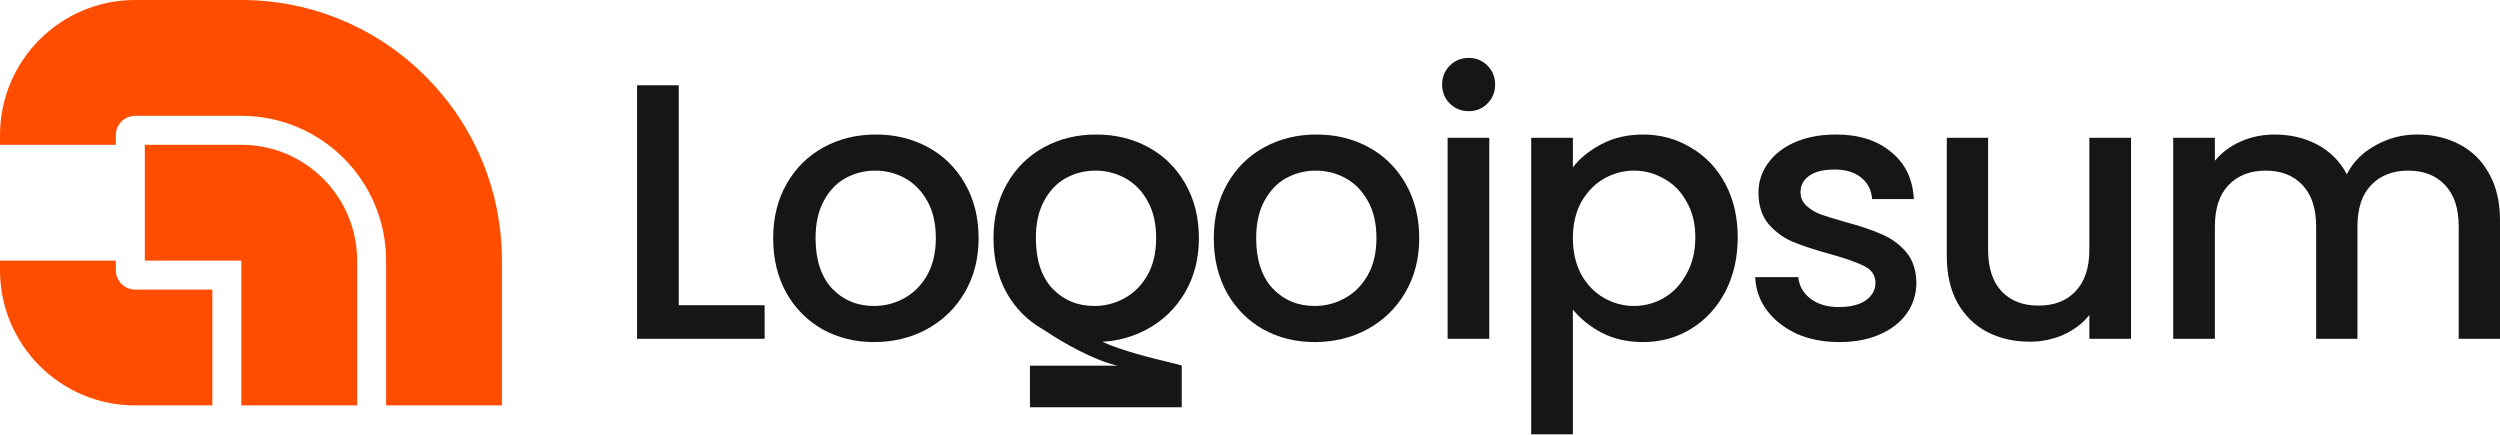
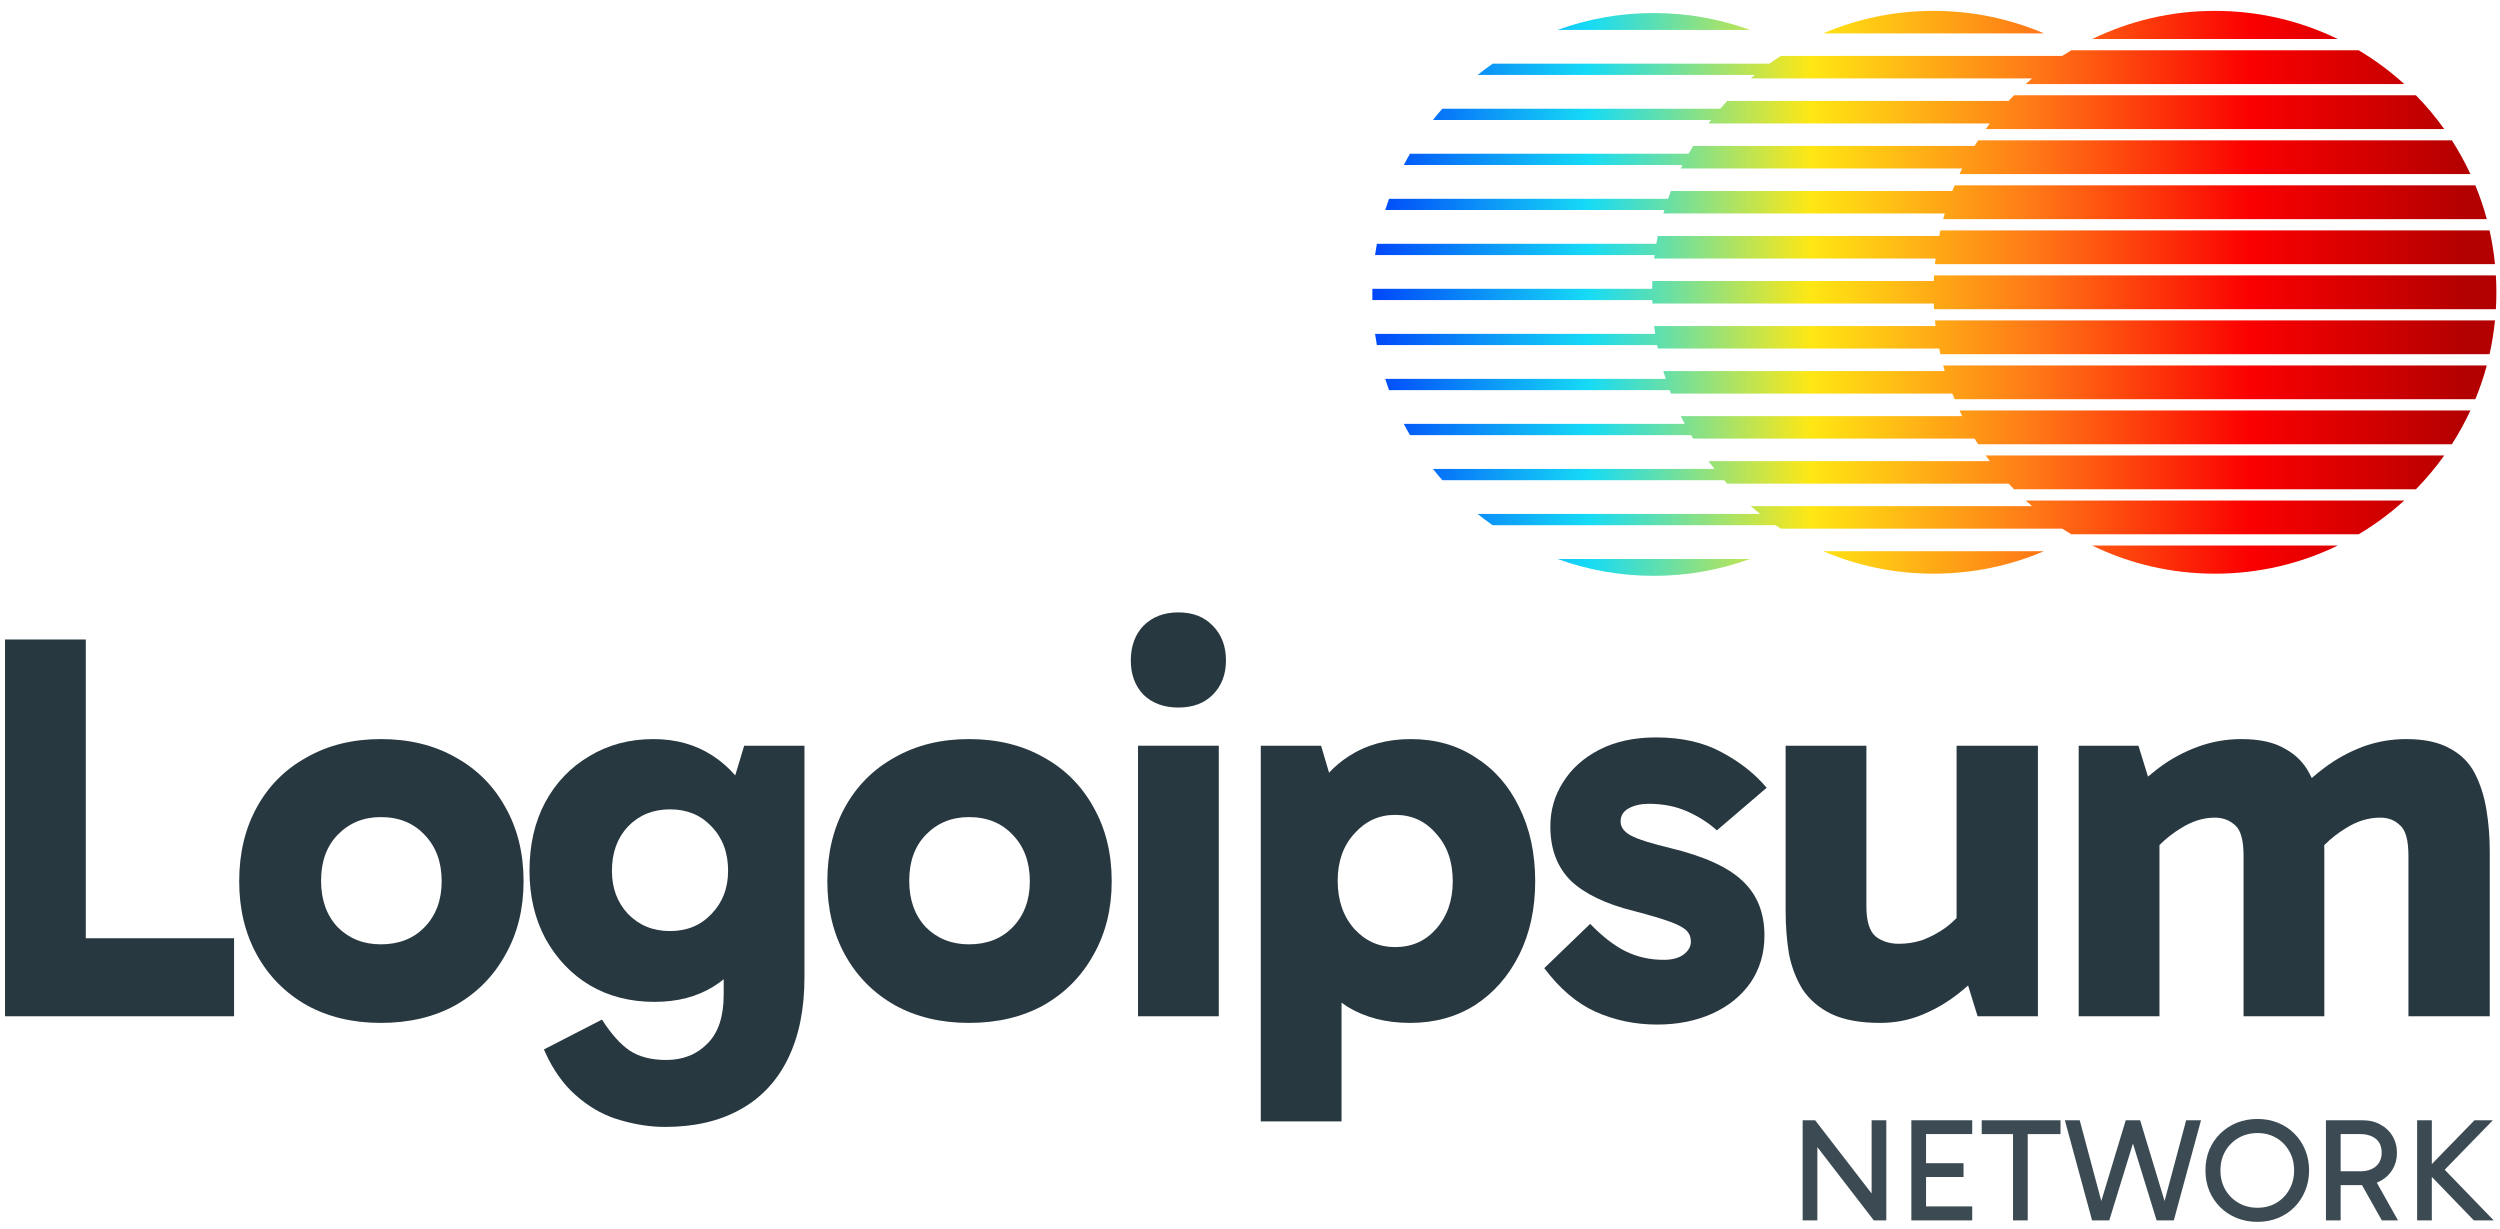
- <svg xmlns="http://www.w3.org/2000/svg" width="259" height="45" viewBox="0 0 259 45" fill="none">
-   <path d="M37 27C37 20.373 31.627 15 25 15H15V27H25V42H37V27Z" fill="#FF4D00" />
-   <path d="M8.74224e-08 28C8.74282e-07 35.732 6.268 42 14 42L22 42L22 30H14C12.895 30 12 29.105 12 28V27L0 27L8.74224e-08 28Z" fill="#FF4D00" />
-   <path d="M25 0C39.912 0 52 12.088 52 27V42H40V27C40 18.716 33.284 12 25 12H14C12.895 12 12 12.895 12 14V15H1.31134e-06V14C2.0982e-06 6.268 6.268 -3.16941e-08 14 0H25Z" fill="#FF4D00" />
-   <path d="M152.17 11.517C151.387 11.517 150.731 11.253 150.2 10.724C149.67 10.195 149.405 9.54 149.405 8.759C149.405 7.978 149.67 7.323 150.2 6.794C150.731 6.265 151.387 6 152.17 6C152.927 6 153.571 6.265 154.101 6.794C154.631 7.323 154.896 7.978 154.896 8.759C154.896 9.54 154.631 10.195 154.101 10.724C153.571 11.253 152.927 11.517 152.17 11.517Z" fill="#161616" />
-   <path d="M154.29 14.276V35.099H149.973V14.276H154.29Z" fill="#161616" />
-   <path fill-rule="evenodd" clip-rule="evenodd" d="M165.942 14.919C164.679 15.574 163.682 16.38 162.95 17.337V14.276H158.633V45H162.95V32.076C163.733 33.033 164.743 33.839 165.98 34.494C167.217 35.124 168.63 35.439 170.221 35.439C172.039 35.439 173.692 34.986 175.182 34.078C176.697 33.146 177.883 31.861 178.742 30.224C179.6 28.561 180.029 26.684 180.029 24.593C180.029 22.502 179.6 20.65 178.742 19.038C177.883 17.425 176.697 16.178 175.182 15.296C173.692 14.389 172.039 13.936 170.221 13.936C168.63 13.936 167.204 14.264 165.942 14.919ZM174.727 20.89C175.333 21.922 175.636 23.157 175.636 24.593C175.636 26.029 175.333 27.289 174.727 28.372C174.147 29.455 173.364 30.287 172.38 30.866C171.42 31.421 170.385 31.698 169.274 31.698C168.189 31.698 167.154 31.421 166.169 30.866C165.21 30.312 164.427 29.506 163.821 28.448C163.24 27.364 162.95 26.105 162.95 24.669C162.95 23.233 163.24 21.985 163.821 20.927C164.427 19.869 165.21 19.063 166.169 18.509C167.154 17.954 168.189 17.677 169.274 17.677C170.385 17.677 171.42 17.954 172.38 18.509C173.364 19.038 174.147 19.831 174.727 20.89Z" fill="#161616" />
-   <path d="M190.547 35.439C188.906 35.439 187.429 35.149 186.116 34.57C184.829 33.965 183.806 33.159 183.049 32.151C182.291 31.118 181.887 29.972 181.837 28.712H186.306C186.381 29.594 186.798 30.337 187.555 30.942C188.338 31.521 189.31 31.811 190.471 31.811C191.683 31.811 192.617 31.584 193.274 31.131C193.955 30.652 194.296 30.047 194.296 29.317C194.296 28.536 193.917 27.956 193.16 27.578C192.428 27.201 191.254 26.785 189.638 26.331C188.073 25.903 186.798 25.487 185.813 25.084C184.829 24.681 183.97 24.064 183.238 23.233C182.531 22.401 182.178 21.305 182.178 19.945C182.178 18.836 182.506 17.828 183.162 16.922C183.819 15.989 184.753 15.259 185.965 14.73C187.202 14.201 188.616 13.936 190.206 13.936C192.579 13.936 194.485 14.541 195.924 15.75C197.389 16.934 198.171 18.559 198.272 20.625H193.955C193.879 19.693 193.501 18.95 192.819 18.395C192.137 17.841 191.216 17.564 190.055 17.564C188.919 17.564 188.048 17.778 187.442 18.206C186.836 18.635 186.533 19.202 186.533 19.907C186.533 20.461 186.735 20.927 187.139 21.305C187.543 21.683 188.035 21.985 188.616 22.212C189.196 22.414 190.055 22.678 191.191 23.006C192.706 23.409 193.943 23.825 194.902 24.253C195.887 24.656 196.732 25.261 197.439 26.067C198.146 26.873 198.512 27.944 198.537 29.279C198.537 30.463 198.209 31.521 197.553 32.453C196.896 33.386 195.962 34.116 194.75 34.645C193.564 35.174 192.163 35.439 190.547 35.439Z" fill="#161616" />
-   <path d="M254.796 14.956C253.509 14.276 252.045 13.936 250.404 13.936C248.864 13.936 247.424 14.314 246.086 15.07C244.748 15.8 243.764 16.796 243.133 18.055C242.426 16.72 241.416 15.7 240.103 14.994C238.79 14.289 237.301 13.936 235.634 13.936C234.397 13.936 233.236 14.175 232.15 14.654C231.065 15.133 230.169 15.8 229.462 16.657V14.276H225.144V35.099H229.462V23.459C229.462 21.595 229.929 20.172 230.863 19.189C231.822 18.181 233.11 17.677 234.726 17.677C236.341 17.677 237.616 18.181 238.55 19.189C239.484 20.172 239.952 21.595 239.952 23.459V35.099H244.231V23.459C244.231 21.595 244.698 20.172 245.632 19.189C246.591 18.181 247.879 17.677 249.495 17.677C251.11 17.677 252.385 18.181 253.32 19.189C254.254 20.172 254.721 21.595 254.721 23.459V35.099H259V22.817C259 20.927 258.621 19.315 257.864 17.98C257.132 16.644 256.109 15.637 254.796 14.956Z" fill="#161616" />
-   <path d="M220.774 35.099V14.276H216.457V25.878C216.457 27.742 215.977 29.178 215.018 30.186C214.083 31.169 212.809 31.66 211.193 31.66C209.577 31.66 208.302 31.169 207.368 30.186C206.434 29.178 205.967 27.742 205.967 25.878V14.276H201.687V26.52C201.687 28.41 202.054 30.022 202.786 31.358C203.543 32.693 204.566 33.701 205.853 34.381C207.166 35.061 208.643 35.401 210.284 35.401C211.521 35.401 212.682 35.162 213.768 34.683C214.879 34.179 215.775 33.499 216.457 32.642V35.099H220.774Z" fill="#161616" />
-   <path fill-rule="evenodd" clip-rule="evenodd" d="M130.86 34.116C132.451 34.998 134.231 35.439 136.2 35.439C138.195 35.439 140.012 34.998 141.653 34.116C143.32 33.209 144.632 31.937 145.592 30.299C146.551 28.662 147.031 26.785 147.031 24.669C147.031 22.552 146.564 20.675 145.63 19.038C144.696 17.4 143.421 16.14 141.805 15.259C140.189 14.377 138.384 13.936 136.389 13.936C134.395 13.936 132.59 14.377 130.974 15.259C129.358 16.14 128.083 17.4 127.149 19.038C126.215 20.675 125.748 22.552 125.748 24.669C125.748 26.81 126.202 28.7 127.111 30.337C128.02 31.95 129.27 33.209 130.86 34.116ZM139.305 30.904C138.346 31.433 137.311 31.698 136.2 31.698C134.458 31.698 133.006 31.093 131.845 29.884C130.709 28.649 130.141 26.911 130.141 24.669C130.141 23.157 130.419 21.885 130.974 20.852C131.529 19.794 132.274 19 133.208 18.471C134.168 17.942 135.203 17.677 136.314 17.677C137.425 17.677 138.46 17.942 139.419 18.471C140.378 19 141.148 19.794 141.729 20.852C142.31 21.885 142.6 23.157 142.6 24.669C142.6 26.18 142.297 27.465 141.691 28.523C141.085 29.581 140.29 30.375 139.305 30.904Z" fill="#161616" />
-   <path fill-rule="evenodd" clip-rule="evenodd" d="M108.124 34.164C108.095 34.148 108.066 34.133 108.037 34.116C106.446 33.209 105.196 31.95 104.287 30.337C103.379 28.7 102.924 26.81 102.924 24.669C102.924 22.552 103.391 20.675 104.325 19.038C105.259 17.4 106.534 16.14 108.15 15.259C109.766 14.377 111.571 13.936 113.566 13.936C115.56 13.936 117.365 14.377 118.981 15.259C120.597 16.14 121.872 17.4 122.806 19.038C123.74 20.675 124.207 22.552 124.207 24.669C124.207 26.785 123.727 28.662 122.768 30.299C121.809 31.937 120.496 33.209 118.829 34.116C117.418 34.875 115.876 35.307 114.204 35.413C116.253 36.349 119.371 37.104 121.121 37.529C121.87 37.71 122.369 37.831 122.427 37.879L122.43 37.88V42.191H106.701V37.88H115.765C113.459 37.36 110.328 35.654 108.124 34.164ZM113.376 31.698C114.487 31.698 115.522 31.433 116.482 30.904C117.466 30.375 118.261 29.581 118.867 28.523C119.473 27.465 119.776 26.18 119.776 24.669C119.776 23.157 119.486 21.885 118.905 20.852C118.325 19.794 117.554 19 116.595 18.471C115.636 17.942 114.601 17.677 113.49 17.677C112.379 17.677 111.344 17.942 110.384 18.471C109.45 19 108.706 19.794 108.15 20.852C107.595 21.885 107.317 23.157 107.317 24.669C107.317 26.911 107.885 28.649 109.021 29.884C110.183 31.093 111.634 31.698 113.376 31.698Z" fill="#161616" />
-   <path fill-rule="evenodd" clip-rule="evenodd" d="M85.213 34.116C86.803 34.998 88.583 35.439 90.552 35.439C92.547 35.439 94.365 34.998 96.005 34.116C97.672 33.209 98.985 31.937 99.944 30.299C100.903 28.662 101.383 26.785 101.383 24.669C101.383 22.552 100.916 20.675 99.982 19.038C99.048 17.4 97.773 16.14 96.157 15.259C94.541 14.377 92.736 13.936 90.742 13.936C88.747 13.936 86.942 14.377 85.326 15.259C83.71 16.14 82.436 17.4 81.501 19.038C80.567 20.675 80.1 22.552 80.1 24.669C80.1 26.81 80.555 28.7 81.464 30.337C82.372 31.95 83.622 33.209 85.213 34.116ZM93.658 30.904C92.698 31.433 91.663 31.698 90.552 31.698C88.81 31.698 87.359 31.093 86.197 29.884C85.061 28.649 84.493 26.911 84.493 24.669C84.493 23.157 84.771 21.885 85.326 20.852C85.882 19.794 86.626 19 87.561 18.471C88.52 17.942 89.555 17.677 90.666 17.677C91.777 17.677 92.812 17.942 93.771 18.471C94.731 19 95.501 19.794 96.081 20.852C96.662 21.885 96.952 23.157 96.952 24.669C96.952 26.18 96.649 27.465 96.043 28.523C95.438 29.581 94.642 30.375 93.658 30.904Z" fill="#161616" />
-   <path d="M70.317 31.622H79.216V35.099H66V8.834H70.317V31.622Z" fill="#161616" />
+ <svg xmlns="http://www.w3.org/2000/svg" width="177" height="87" viewBox="0 0 177 87" fill="none">
+   <path d="M165.515 2.763C162.888 1.486 159.938 0.77 156.82 0.77C153.703 0.77 150.753 1.486 148.126 2.763H165.515Z" fill="url(#paint0_linear_5130_718)" />
+   <path d="M146.006 3.958C146.217 3.821 146.431 3.688 146.647 3.559H166.993C168.15 4.248 169.231 5.05 170.221 5.95H143.42C143.568 5.815 143.719 5.682 143.871 5.552H123.948C124.044 5.469 124.142 5.387 124.24 5.307H104.615C104.96 5.03 105.314 4.764 105.678 4.51H125.274C125.539 4.319 125.808 4.135 126.082 3.958H146.006Z" fill="url(#paint1_linear_5130_718)" />
+   <path d="M173.052 9.138C172.447 8.289 171.776 7.49 171.048 6.747H142.592C142.464 6.878 142.337 7.011 142.212 7.146H122.289C122.121 7.327 121.957 7.51 121.796 7.697H102.116C101.888 7.957 101.666 8.223 101.451 8.494H121.144C121.081 8.576 121.019 8.657 120.957 8.74H140.88C140.781 8.871 140.684 9.004 140.589 9.138H173.052Z" fill="url(#paint2_linear_5130_718)" />
+   <path d="M139.799 10.333C139.881 10.2 139.964 10.067 140.049 9.935H173.592C174.082 10.698 174.522 11.496 174.907 12.326H138.734C138.796 12.192 138.859 12.059 138.924 11.927H119.001C119.041 11.845 119.082 11.764 119.123 11.682H99.389C99.529 11.413 99.674 11.147 99.826 10.885H119.551C119.657 10.699 119.765 10.515 119.876 10.333H139.799Z" fill="url(#paint3_linear_5130_718)" />
+   <path d="M176.064 15.514C175.844 14.694 175.573 13.896 175.255 13.123H138.386C138.332 13.255 138.279 13.388 138.227 13.521H118.304C118.233 13.704 118.165 13.888 118.1 14.073H98.342C98.247 14.336 98.157 14.602 98.073 14.87H117.838C117.813 14.951 117.789 15.033 117.765 15.115H137.688C137.65 15.247 137.613 15.38 137.577 15.514H176.064Z" fill="url(#paint4_linear_5130_718)" />
+   <path d="M137.295 16.709C137.323 16.576 137.351 16.443 137.381 16.31H176.26C176.435 17.091 176.565 17.889 176.645 18.701H136.995C137.009 18.568 137.023 18.435 137.039 18.303H117.116C117.125 18.221 117.136 18.139 117.146 18.058H97.354C97.392 17.79 97.435 17.524 97.483 17.261H117.268C117.3 17.076 117.335 16.892 117.372 16.709H137.295Z" fill="url(#paint5_linear_5130_718)" />
+   <path d="M176.744 20.694C176.744 21.095 176.732 21.494 176.708 21.889H136.932C136.924 21.756 136.918 21.624 136.913 21.491H116.989C116.986 21.409 116.983 21.327 116.981 21.245H97.165C97.162 21.113 97.161 20.98 97.161 20.847C97.161 20.714 97.162 20.581 97.165 20.448H116.975C116.977 20.264 116.982 20.08 116.989 19.897H136.913C136.918 19.764 136.924 19.631 136.932 19.498H176.708C176.732 19.894 176.744 20.292 176.744 20.694Z" fill="url(#paint6_linear_5130_718)" />
+   <path d="M176.645 22.686C176.565 23.498 176.435 24.296 176.26 25.077H137.381C137.351 24.944 137.323 24.812 137.295 24.678H117.372C117.356 24.597 117.34 24.515 117.324 24.433H97.483C97.435 24.169 97.392 23.904 97.354 23.636H117.189C117.162 23.453 117.138 23.269 117.116 23.084H137.039C137.023 22.952 137.009 22.819 136.995 22.686H176.645Z" fill="url(#paint7_linear_5130_718)" />
+   <path d="M138.227 27.866C138.279 28 138.332 28.132 138.386 28.264H175.255C175.573 27.491 175.844 26.693 176.064 25.874H137.577C137.613 26.007 137.65 26.14 137.688 26.272H117.765C117.819 26.457 117.875 26.641 117.935 26.824H98.073C98.157 27.092 98.247 27.358 98.342 27.621H118.211C118.241 27.703 118.272 27.785 118.304 27.866H138.227Z" fill="url(#paint8_linear_5130_718)" />
+   <path d="M174.907 29.061C174.522 29.891 174.082 30.689 173.592 31.452H140.049C139.964 31.32 139.881 31.188 139.799 31.054H119.876C119.826 30.972 119.777 30.891 119.729 30.808H99.826C99.674 30.547 99.529 30.281 99.389 30.012H119.282C119.186 29.829 119.092 29.645 119.001 29.46H138.924C138.859 29.328 138.796 29.195 138.734 29.061H174.907Z" fill="url(#paint9_linear_5130_718)" />
+   <path d="M142.212 34.242C142.337 34.376 142.464 34.509 142.592 34.64H171.048C171.776 33.897 172.447 33.098 173.052 32.249H140.589C140.684 32.383 140.781 32.516 140.88 32.648H120.957C121.097 32.834 121.24 33.018 121.387 33.199H101.451C101.666 33.471 101.888 33.736 102.116 33.996H122.065C122.139 34.079 122.214 34.16 122.289 34.242H142.212Z" fill="url(#paint10_linear_5130_718)" />
+   <path d="M170.221 35.437C169.231 36.337 168.15 37.139 166.993 37.828H146.647C146.431 37.699 146.217 37.566 146.006 37.429H126.082C125.958 37.349 125.835 37.267 125.713 37.184H105.678C105.314 36.93 104.96 36.664 104.615 36.387H124.621C124.393 36.208 124.168 36.024 123.948 35.835H143.871C143.719 35.705 143.568 35.572 143.42 35.437H170.221Z" fill="url(#paint11_linear_5130_718)" />
+   <path d="M148.126 38.625C150.753 39.901 153.703 40.617 156.82 40.617C159.938 40.617 162.888 39.901 165.515 38.625H148.126Z" fill="url(#paint12_linear_5130_718)" />
+   <path d="M123.897 2.119C121.772 1.345 119.477 0.923 117.084 0.923C114.691 0.923 112.396 1.345 110.271 2.119H123.897Z" fill="url(#paint13_linear_5130_718)" />
+   <path d="M110.271 39.575C112.396 40.348 114.691 40.77 117.084 40.77C119.477 40.77 121.772 40.348 123.897 39.575H110.271Z" fill="url(#paint14_linear_5130_718)" />
+   <path d="M136.897 0.77C139.673 0.77 142.317 1.338 144.718 2.364H129.076C131.477 1.338 134.121 0.77 136.897 0.77Z" fill="url(#paint15_linear_5130_718)" />
+   <path d="M136.897 40.617C134.121 40.617 131.477 40.049 129.076 39.023H144.718C142.317 40.049 139.673 40.617 136.897 40.617Z" fill="url(#paint16_linear_5130_718)" />
+   <path d="M171.132 86.404V79.316H172.173V86.404H171.132ZM175.149 86.404L171.788 82.927V82.813L175.191 79.316H176.492L172.735 83.177L172.839 82.563L176.555 86.404H175.149Z" fill="rgb(39, 56, 65, 0.9)" />
+   <path d="M164.677 86.404V79.316H167.28C167.765 79.316 168.189 79.42 168.549 79.628C168.917 79.829 169.202 80.103 169.403 80.45C169.604 80.797 169.705 81.186 169.705 81.616C169.705 82.046 169.604 82.435 169.403 82.782C169.202 83.129 168.917 83.403 168.549 83.604C168.189 83.805 167.765 83.906 167.28 83.906H165.531V82.927H167.103C167.561 82.927 167.928 82.813 168.206 82.584C168.483 82.348 168.622 82.025 168.622 81.616C168.622 81.179 168.483 80.849 168.206 80.627C167.928 80.405 167.561 80.294 167.103 80.294H165.521L165.718 80.055V86.404H164.677ZM168.633 86.404L166.978 83.458H168.123L169.778 86.404H168.633Z" fill="rgb(39, 56, 65, 0.9)" />
+   <path d="M156.146 82.865C156.146 82.338 156.237 81.852 156.417 81.408C156.604 80.964 156.865 80.579 157.198 80.252C157.531 79.926 157.919 79.673 158.363 79.493C158.814 79.312 159.304 79.222 159.831 79.222C160.351 79.222 160.834 79.312 161.278 79.493C161.722 79.673 162.107 79.926 162.433 80.252C162.766 80.579 163.023 80.964 163.203 81.408C163.391 81.852 163.484 82.338 163.484 82.865C163.484 83.385 163.391 83.868 163.203 84.312C163.023 84.756 162.766 85.144 162.433 85.478C162.107 85.804 161.722 86.057 161.278 86.237C160.834 86.418 160.351 86.508 159.831 86.508C159.304 86.508 158.814 86.418 158.363 86.237C157.919 86.057 157.531 85.804 157.198 85.478C156.865 85.144 156.604 84.756 156.417 84.312C156.237 83.868 156.146 83.385 156.146 82.865ZM157.208 82.865C157.208 83.371 157.322 83.826 157.551 84.228C157.78 84.624 158.093 84.936 158.488 85.165C158.884 85.394 159.331 85.509 159.831 85.509C160.33 85.509 160.775 85.394 161.163 85.165C161.552 84.936 161.857 84.624 162.079 84.228C162.308 83.826 162.423 83.371 162.423 82.865C162.423 82.352 162.308 81.897 162.079 81.501C161.857 81.106 161.552 80.794 161.163 80.565C160.775 80.336 160.33 80.221 159.831 80.221C159.331 80.221 158.884 80.336 158.488 80.565C158.093 80.794 157.78 81.106 157.551 81.501C157.322 81.897 157.208 82.352 157.208 82.865Z" fill="rgb(39, 56, 65, 0.9)" />
+   <path d="M152.688 86.404L150.741 80.086L150.502 79.316H151.522L153.51 85.883L153.052 85.779L154.78 79.316H155.831L153.906 86.404H152.688ZM148.119 86.404L146.193 79.316H147.244L148.972 85.779L148.514 85.883L150.502 79.316H151.522L151.283 80.086L149.336 86.404H148.119Z" fill="rgb(39, 56, 65, 0.9)" />
+   <path d="M142.522 86.404V80.096H143.563V86.404H142.522ZM140.305 80.294V79.316H145.884V80.294H140.305Z" fill="rgb(39, 56, 65, 0.9)" />
+   <path d="M136.155 83.333V82.355H139.018V83.333H136.155ZM136.124 80.294L136.364 79.961V85.582L136.072 85.415H139.632V86.404H135.323V79.316H139.632V80.294H136.124Z" fill="rgb(39, 56, 65, 0.9)" />
+   <path d="M132.666 86.404L128.086 80.461L128.669 80.294V86.404H127.628V79.316H128.513L132.937 85.051H132.51V79.316H133.551V86.404H132.666Z" fill="rgb(39, 56, 65, 0.9)" />
+   <path d="M80.571 52.797V71.952H86.29V52.797H80.571Z" fill="#283841" />
+   <path d="M80.962 44.297C80.362 44.924 80.061 45.746 80.061 46.765C80.061 47.757 80.362 48.567 80.962 49.193C81.589 49.794 82.412 50.094 83.43 50.094C84.448 50.094 85.258 49.794 85.859 49.193C86.485 48.567 86.799 47.757 86.799 46.765C86.799 45.746 86.485 44.924 85.859 44.297C85.258 43.67 84.448 43.357 83.43 43.357C82.412 43.357 81.589 43.67 80.962 44.297Z" fill="#283841" />
+   <path d="M112.976 71.638C114.334 72.239 115.783 72.539 117.324 72.539C118.786 72.539 120.092 72.278 121.241 71.756C122.39 71.234 123.291 70.502 123.944 69.562C124.597 68.596 124.923 67.486 124.923 66.233C124.923 64.614 124.401 63.321 123.356 62.355C122.338 61.389 120.641 60.618 118.264 60.044C116.854 59.704 115.914 59.404 115.444 59.143C114.974 58.882 114.739 58.555 114.739 58.163C114.739 57.746 114.935 57.432 115.326 57.223C115.718 57.014 116.188 56.91 116.737 56.91C117.755 56.91 118.669 57.093 119.479 57.458C120.288 57.824 120.98 58.268 121.555 58.79L125.08 55.774C124.244 54.782 123.187 53.946 121.907 53.267C120.628 52.562 119.074 52.209 117.246 52.209C115.705 52.209 114.373 52.497 113.25 53.071C112.127 53.646 111.266 54.416 110.665 55.382C110.064 56.322 109.764 57.367 109.764 58.516C109.764 60.109 110.247 61.389 111.213 62.355C112.206 63.295 113.707 64.013 115.718 64.509C116.815 64.796 117.651 65.044 118.225 65.253C118.8 65.462 119.191 65.671 119.4 65.88C119.609 66.089 119.714 66.35 119.714 66.663C119.714 67.029 119.531 67.343 119.165 67.604C118.826 67.839 118.369 67.956 117.794 67.956C116.828 67.956 115.94 67.76 115.131 67.369C114.321 66.977 113.472 66.324 112.584 65.41L109.333 68.544C110.43 70.006 111.644 71.037 112.976 71.638Z" fill="#283841" />
+   <path d="M147.171 71.952V52.797H151.402L152.078 54.984C152.273 54.817 152.474 54.653 152.681 54.493C152.737 54.45 152.794 54.407 152.851 54.364C153.687 53.737 154.601 53.241 155.593 52.875C156.585 52.51 157.617 52.327 158.688 52.327C159.967 52.327 160.986 52.549 161.743 52.993C162.526 53.411 163.114 53.998 163.506 54.756C163.564 54.862 163.62 54.971 163.673 55.081C163.959 54.833 164.256 54.594 164.563 54.364C165.399 53.737 166.3 53.241 167.266 52.875C168.258 52.51 169.29 52.327 170.36 52.327C171.64 52.327 172.672 52.549 173.455 52.993C174.238 53.411 174.826 53.998 175.218 54.756C175.609 55.513 175.884 56.375 176.04 57.341C176.197 58.281 176.275 59.26 176.275 60.279V71.952H170.517V60.592C170.517 59.495 170.321 58.777 169.93 58.438C169.564 58.072 169.094 57.889 168.519 57.889C167.684 57.889 166.874 58.137 166.091 58.633C165.541 58.963 165.031 59.364 164.558 59.834C164.562 59.982 164.563 60.13 164.563 60.279V71.952H158.844V60.592C158.844 59.495 158.648 58.777 158.257 58.438C157.865 58.072 157.382 57.889 156.807 57.889C155.998 57.889 155.201 58.137 154.418 58.633C153.87 58.962 153.361 59.361 152.89 59.829V71.952H147.171Z" fill="#283841" />
+   <path d="M133.12 72.422C131.71 72.422 130.561 72.213 129.673 71.795C128.812 71.377 128.133 70.803 127.636 70.071C127.166 69.314 126.84 68.465 126.657 67.525C126.5 66.559 126.422 65.541 126.422 64.47V52.797H132.141V64.157C132.141 65.227 132.363 65.945 132.807 66.311C133.251 66.65 133.799 66.82 134.452 66.82C135.027 66.82 135.588 66.729 136.137 66.546C136.685 66.337 137.22 66.05 137.742 65.684C138.018 65.478 138.279 65.249 138.526 64.999V52.797H144.284V71.952H140.014L139.341 69.775C139.105 69.982 138.86 70.185 138.604 70.385C137.795 71.011 136.933 71.508 136.019 71.873C135.105 72.239 134.139 72.422 133.12 72.422Z" fill="#283841" />
+   <path fill-rule="evenodd" clip-rule="evenodd" d="M99.839 72.422C98.141 72.422 96.666 72.043 95.413 71.286C95.265 71.192 95.121 71.092 94.982 70.988V79.394H89.263V52.797H93.532L94.097 54.705C94.516 54.258 94.981 53.871 95.491 53.541C96.744 52.732 98.207 52.327 99.878 52.327C101.628 52.327 103.155 52.758 104.461 53.62C105.793 54.455 106.824 55.63 107.556 57.145C108.313 58.66 108.692 60.409 108.692 62.394C108.692 64.353 108.313 66.089 107.556 67.604C106.798 69.118 105.754 70.306 104.422 71.168C103.09 72.004 101.562 72.422 99.839 72.422ZM98.781 67.055C99.957 67.055 100.923 66.624 101.68 65.763C102.463 64.875 102.855 63.752 102.855 62.394C102.855 61.01 102.463 59.887 101.68 59.025C100.923 58.137 99.957 57.693 98.781 57.693C97.632 57.693 96.666 58.137 95.883 59.025C95.099 59.887 94.708 60.997 94.708 62.355C94.708 63.739 95.099 64.875 95.883 65.763C96.666 66.624 97.632 67.055 98.781 67.055Z" fill="#283841" />
+   <path fill-rule="evenodd" clip-rule="evenodd" d="M68.603 72.422C66.618 72.422 64.869 72.004 63.354 71.168C61.84 70.306 60.664 69.118 59.829 67.604C58.993 66.089 58.575 64.353 58.575 62.394C58.575 60.409 58.993 58.66 59.829 57.145C60.664 55.63 61.84 54.455 63.354 53.62C64.869 52.758 66.618 52.327 68.603 52.327C70.614 52.327 72.376 52.758 73.891 53.62C75.406 54.455 76.581 55.63 77.416 57.145C78.278 58.66 78.709 60.409 78.709 62.394C78.709 64.353 78.278 66.089 77.416 67.604C76.581 69.118 75.406 70.306 73.891 71.168C72.376 72.004 70.614 72.422 68.603 72.422ZM68.603 66.859C69.882 66.859 70.914 66.455 71.697 65.645C72.507 64.809 72.912 63.726 72.912 62.394C72.912 61.036 72.507 59.939 71.697 59.104C70.914 58.268 69.882 57.85 68.603 57.85C67.376 57.85 66.357 58.268 65.548 59.104C64.764 59.913 64.373 60.997 64.373 62.355C64.373 63.713 64.764 64.809 65.548 65.645C66.357 66.455 67.376 66.859 68.603 66.859Z" fill="#283841" />
+   <path fill-rule="evenodd" clip-rule="evenodd" d="M43.951 79.316C45.022 79.629 46.067 79.786 47.085 79.786C49.148 79.786 50.911 79.381 52.373 78.572C53.862 77.762 54.998 76.561 55.781 74.968C56.564 73.375 56.956 71.455 56.956 69.21V52.797H52.687L52.055 54.897C51.586 54.357 51.052 53.892 50.454 53.502C49.252 52.719 47.855 52.327 46.263 52.327C44.565 52.327 43.05 52.732 41.719 53.541C40.387 54.325 39.342 55.421 38.585 56.832C37.854 58.216 37.488 59.822 37.488 61.65C37.488 63.452 37.867 65.058 38.624 66.468C39.407 67.878 40.452 68.975 41.758 69.758C43.09 70.541 44.617 70.933 46.341 70.933C47.96 70.933 49.357 70.568 50.532 69.836C50.656 69.758 50.777 69.677 50.895 69.592C50.94 69.56 50.985 69.527 51.029 69.493C51.1 69.44 51.169 69.386 51.237 69.33V70.424C51.237 71.965 50.858 73.114 50.101 73.871C49.344 74.654 48.365 75.046 47.163 75.046C46.119 75.046 45.257 74.824 44.578 74.38C43.925 73.936 43.272 73.205 42.62 72.187L38.507 74.302L38.82 74.968C39.421 76.143 40.165 77.083 41.053 77.788C41.941 78.519 42.907 79.028 43.951 79.316ZM50.375 64.705C49.618 65.514 48.639 65.919 47.438 65.919C46.236 65.919 45.244 65.514 44.461 64.705C43.703 63.895 43.325 62.877 43.325 61.65C43.325 60.37 43.703 59.325 44.461 58.516C45.244 57.706 46.236 57.302 47.438 57.302C48.639 57.302 49.618 57.706 50.375 58.516C51.159 59.325 51.55 60.37 51.55 61.65C51.55 62.877 51.159 63.895 50.375 64.705Z" fill="#283841" />
+   <path fill-rule="evenodd" clip-rule="evenodd" d="M26.963 72.422C24.978 72.422 23.228 72.004 21.714 71.168C20.199 70.306 19.024 69.118 18.188 67.604C17.353 66.089 16.935 64.353 16.935 62.394C16.935 60.409 17.353 58.66 18.188 57.145C19.024 55.63 20.199 54.455 21.714 53.62C23.228 52.758 24.978 52.327 26.963 52.327C28.973 52.327 30.736 52.758 32.251 53.62C33.765 54.455 34.94 55.63 35.776 57.145C36.638 58.66 37.069 60.409 37.069 62.394C37.069 64.353 36.638 66.089 35.776 67.604C34.94 69.118 33.765 70.306 32.251 71.168C30.736 72.004 28.973 72.422 26.963 72.422ZM26.963 66.859C28.242 66.859 29.274 66.455 30.057 65.645C30.867 64.809 31.271 63.726 31.271 62.394C31.271 61.036 30.867 59.939 30.057 59.104C29.274 58.268 28.242 57.85 26.963 57.85C25.735 57.85 24.717 58.268 23.907 59.104C23.124 59.913 22.732 60.997 22.732 62.355C22.732 63.713 23.124 64.809 23.907 65.645C24.717 66.455 25.735 66.859 26.963 66.859Z" fill="#283841" />
+   <path d="M0.355 71.952H16.572V66.428H6.074V45.276H0.355V71.952Z" fill="#283841" />
+   <defs>
+     <linearGradient id="paint0_linear_5130_718" x1="97.161" y1="18.343" x2="174.641" y2="18.343" gradientUnits="userSpaceOnUse">
+       <stop stop-color="#0046F9" />
+       <stop offset="0.198" stop-color="#16DBF6" />
+       <stop offset="0.401" stop-color="#FFE713" />
+       <stop offset="0.604" stop-color="#FF7917" />
+       <stop offset="0.802" stop-color="#FB0000" />
+       <stop offset="1" stop-color="#B30000" />
+     </linearGradient>
+     <linearGradient id="paint1_linear_5130_718" x1="97.161" y1="18.343" x2="174.641" y2="18.343" gradientUnits="userSpaceOnUse">
+       <stop stop-color="#0046F9" />
+       <stop offset="0.198" stop-color="#16DBF6" />
+       <stop offset="0.401" stop-color="#FFE713" />
+       <stop offset="0.604" stop-color="#FF7917" />
+       <stop offset="0.802" stop-color="#FB0000" />
+       <stop offset="1" stop-color="#B30000" />
+     </linearGradient>
+     <linearGradient id="paint2_linear_5130_718" x1="97.161" y1="18.343" x2="174.641" y2="18.343" gradientUnits="userSpaceOnUse">
+       <stop stop-color="#0046F9" />
+       <stop offset="0.198" stop-color="#16DBF6" />
+       <stop offset="0.401" stop-color="#FFE713" />
+       <stop offset="0.604" stop-color="#FF7917" />
+       <stop offset="0.802" stop-color="#FB0000" />
+       <stop offset="1" stop-color="#B30000" />
+     </linearGradient>
+     <linearGradient id="paint3_linear_5130_718" x1="97.161" y1="18.343" x2="174.641" y2="18.343" gradientUnits="userSpaceOnUse">
+       <stop stop-color="#0046F9" />
+       <stop offset="0.198" stop-color="#16DBF6" />
+       <stop offset="0.401" stop-color="#FFE713" />
+       <stop offset="0.604" stop-color="#FF7917" />
+       <stop offset="0.802" stop-color="#FB0000" />
+       <stop offset="1" stop-color="#B30000" />
+     </linearGradient>
+     <linearGradient id="paint4_linear_5130_718" x1="97.161" y1="18.343" x2="174.641" y2="18.343" gradientUnits="userSpaceOnUse">
+       <stop stop-color="#0046F9" />
+       <stop offset="0.198" stop-color="#16DBF6" />
+       <stop offset="0.401" stop-color="#FFE713" />
+       <stop offset="0.604" stop-color="#FF7917" />
+       <stop offset="0.802" stop-color="#FB0000" />
+       <stop offset="1" stop-color="#B30000" />
+     </linearGradient>
+     <linearGradient id="paint5_linear_5130_718" x1="97.161" y1="18.343" x2="174.641" y2="18.343" gradientUnits="userSpaceOnUse">
+       <stop stop-color="#0046F9" />
+       <stop offset="0.198" stop-color="#16DBF6" />
+       <stop offset="0.401" stop-color="#FFE713" />
+       <stop offset="0.604" stop-color="#FF7917" />
+       <stop offset="0.802" stop-color="#FB0000" />
+       <stop offset="1" stop-color="#B30000" />
+     </linearGradient>
+     <linearGradient id="paint6_linear_5130_718" x1="97.161" y1="18.343" x2="174.641" y2="18.343" gradientUnits="userSpaceOnUse">
+       <stop stop-color="#0046F9" />
+       <stop offset="0.198" stop-color="#16DBF6" />
+       <stop offset="0.401" stop-color="#FFE713" />
+       <stop offset="0.604" stop-color="#FF7917" />
+       <stop offset="0.802" stop-color="#FB0000" />
+       <stop offset="1" stop-color="#B30000" />
+     </linearGradient>
+     <linearGradient id="paint7_linear_5130_718" x1="97.161" y1="18.343" x2="174.641" y2="18.343" gradientUnits="userSpaceOnUse">
+       <stop stop-color="#0046F9" />
+       <stop offset="0.198" stop-color="#16DBF6" />
+       <stop offset="0.401" stop-color="#FFE713" />
+       <stop offset="0.604" stop-color="#FF7917" />
+       <stop offset="0.802" stop-color="#FB0000" />
+       <stop offset="1" stop-color="#B30000" />
+     </linearGradient>
+     <linearGradient id="paint8_linear_5130_718" x1="97.161" y1="18.343" x2="174.641" y2="18.343" gradientUnits="userSpaceOnUse">
+       <stop stop-color="#0046F9" />
+       <stop offset="0.198" stop-color="#16DBF6" />
+       <stop offset="0.401" stop-color="#FFE713" />
+       <stop offset="0.604" stop-color="#FF7917" />
+       <stop offset="0.802" stop-color="#FB0000" />
+       <stop offset="1" stop-color="#B30000" />
+     </linearGradient>
+     <linearGradient id="paint9_linear_5130_718" x1="97.161" y1="18.343" x2="174.641" y2="18.343" gradientUnits="userSpaceOnUse">
+       <stop stop-color="#0046F9" />
+       <stop offset="0.198" stop-color="#16DBF6" />
+       <stop offset="0.401" stop-color="#FFE713" />
+       <stop offset="0.604" stop-color="#FF7917" />
+       <stop offset="0.802" stop-color="#FB0000" />
+       <stop offset="1" stop-color="#B30000" />
+     </linearGradient>
+     <linearGradient id="paint10_linear_5130_718" x1="97.161" y1="18.343" x2="174.641" y2="18.343" gradientUnits="userSpaceOnUse">
+       <stop stop-color="#0046F9" />
+       <stop offset="0.198" stop-color="#16DBF6" />
+       <stop offset="0.401" stop-color="#FFE713" />
+       <stop offset="0.604" stop-color="#FF7917" />
+       <stop offset="0.802" stop-color="#FB0000" />
+       <stop offset="1" stop-color="#B30000" />
+     </linearGradient>
+     <linearGradient id="paint11_linear_5130_718" x1="97.161" y1="18.343" x2="174.641" y2="18.343" gradientUnits="userSpaceOnUse">
+       <stop stop-color="#0046F9" />
+       <stop offset="0.198" stop-color="#16DBF6" />
+       <stop offset="0.401" stop-color="#FFE713" />
+       <stop offset="0.604" stop-color="#FF7917" />
+       <stop offset="0.802" stop-color="#FB0000" />
+       <stop offset="1" stop-color="#B30000" />
+     </linearGradient>
+     <linearGradient id="paint12_linear_5130_718" x1="97.161" y1="18.343" x2="174.641" y2="18.343" gradientUnits="userSpaceOnUse">
+       <stop stop-color="#0046F9" />
+       <stop offset="0.198" stop-color="#16DBF6" />
+       <stop offset="0.401" stop-color="#FFE713" />
+       <stop offset="0.604" stop-color="#FF7917" />
+       <stop offset="0.802" stop-color="#FB0000" />
+       <stop offset="1" stop-color="#B30000" />
+     </linearGradient>
+     <linearGradient id="paint13_linear_5130_718" x1="97.161" y1="18.343" x2="174.641" y2="18.343" gradientUnits="userSpaceOnUse">
+       <stop stop-color="#0046F9" />
+       <stop offset="0.198" stop-color="#16DBF6" />
+       <stop offset="0.401" stop-color="#FFE713" />
+       <stop offset="0.604" stop-color="#FF7917" />
+       <stop offset="0.802" stop-color="#FB0000" />
+       <stop offset="1" stop-color="#B30000" />
+     </linearGradient>
+     <linearGradient id="paint14_linear_5130_718" x1="97.161" y1="18.343" x2="174.641" y2="18.343" gradientUnits="userSpaceOnUse">
+       <stop stop-color="#0046F9" />
+       <stop offset="0.198" stop-color="#16DBF6" />
+       <stop offset="0.401" stop-color="#FFE713" />
+       <stop offset="0.604" stop-color="#FF7917" />
+       <stop offset="0.802" stop-color="#FB0000" />
+       <stop offset="1" stop-color="#B30000" />
+     </linearGradient>
+     <linearGradient id="paint15_linear_5130_718" x1="97.161" y1="18.343" x2="174.641" y2="18.343" gradientUnits="userSpaceOnUse">
+       <stop stop-color="#0046F9" />
+       <stop offset="0.198" stop-color="#16DBF6" />
+       <stop offset="0.401" stop-color="#FFE713" />
+       <stop offset="0.604" stop-color="#FF7917" />
+       <stop offset="0.802" stop-color="#FB0000" />
+       <stop offset="1" stop-color="#B30000" />
+     </linearGradient>
+     <linearGradient id="paint16_linear_5130_718" x1="97.161" y1="18.343" x2="174.641" y2="18.343" gradientUnits="userSpaceOnUse">
+       <stop stop-color="#0046F9" />
+       <stop offset="0.198" stop-color="#16DBF6" />
+       <stop offset="0.401" stop-color="#FFE713" />
+       <stop offset="0.604" stop-color="#FF7917" />
+       <stop offset="0.802" stop-color="#FB0000" />
+       <stop offset="1" stop-color="#B30000" />
+     </linearGradient>
+   </defs>
</svg>
